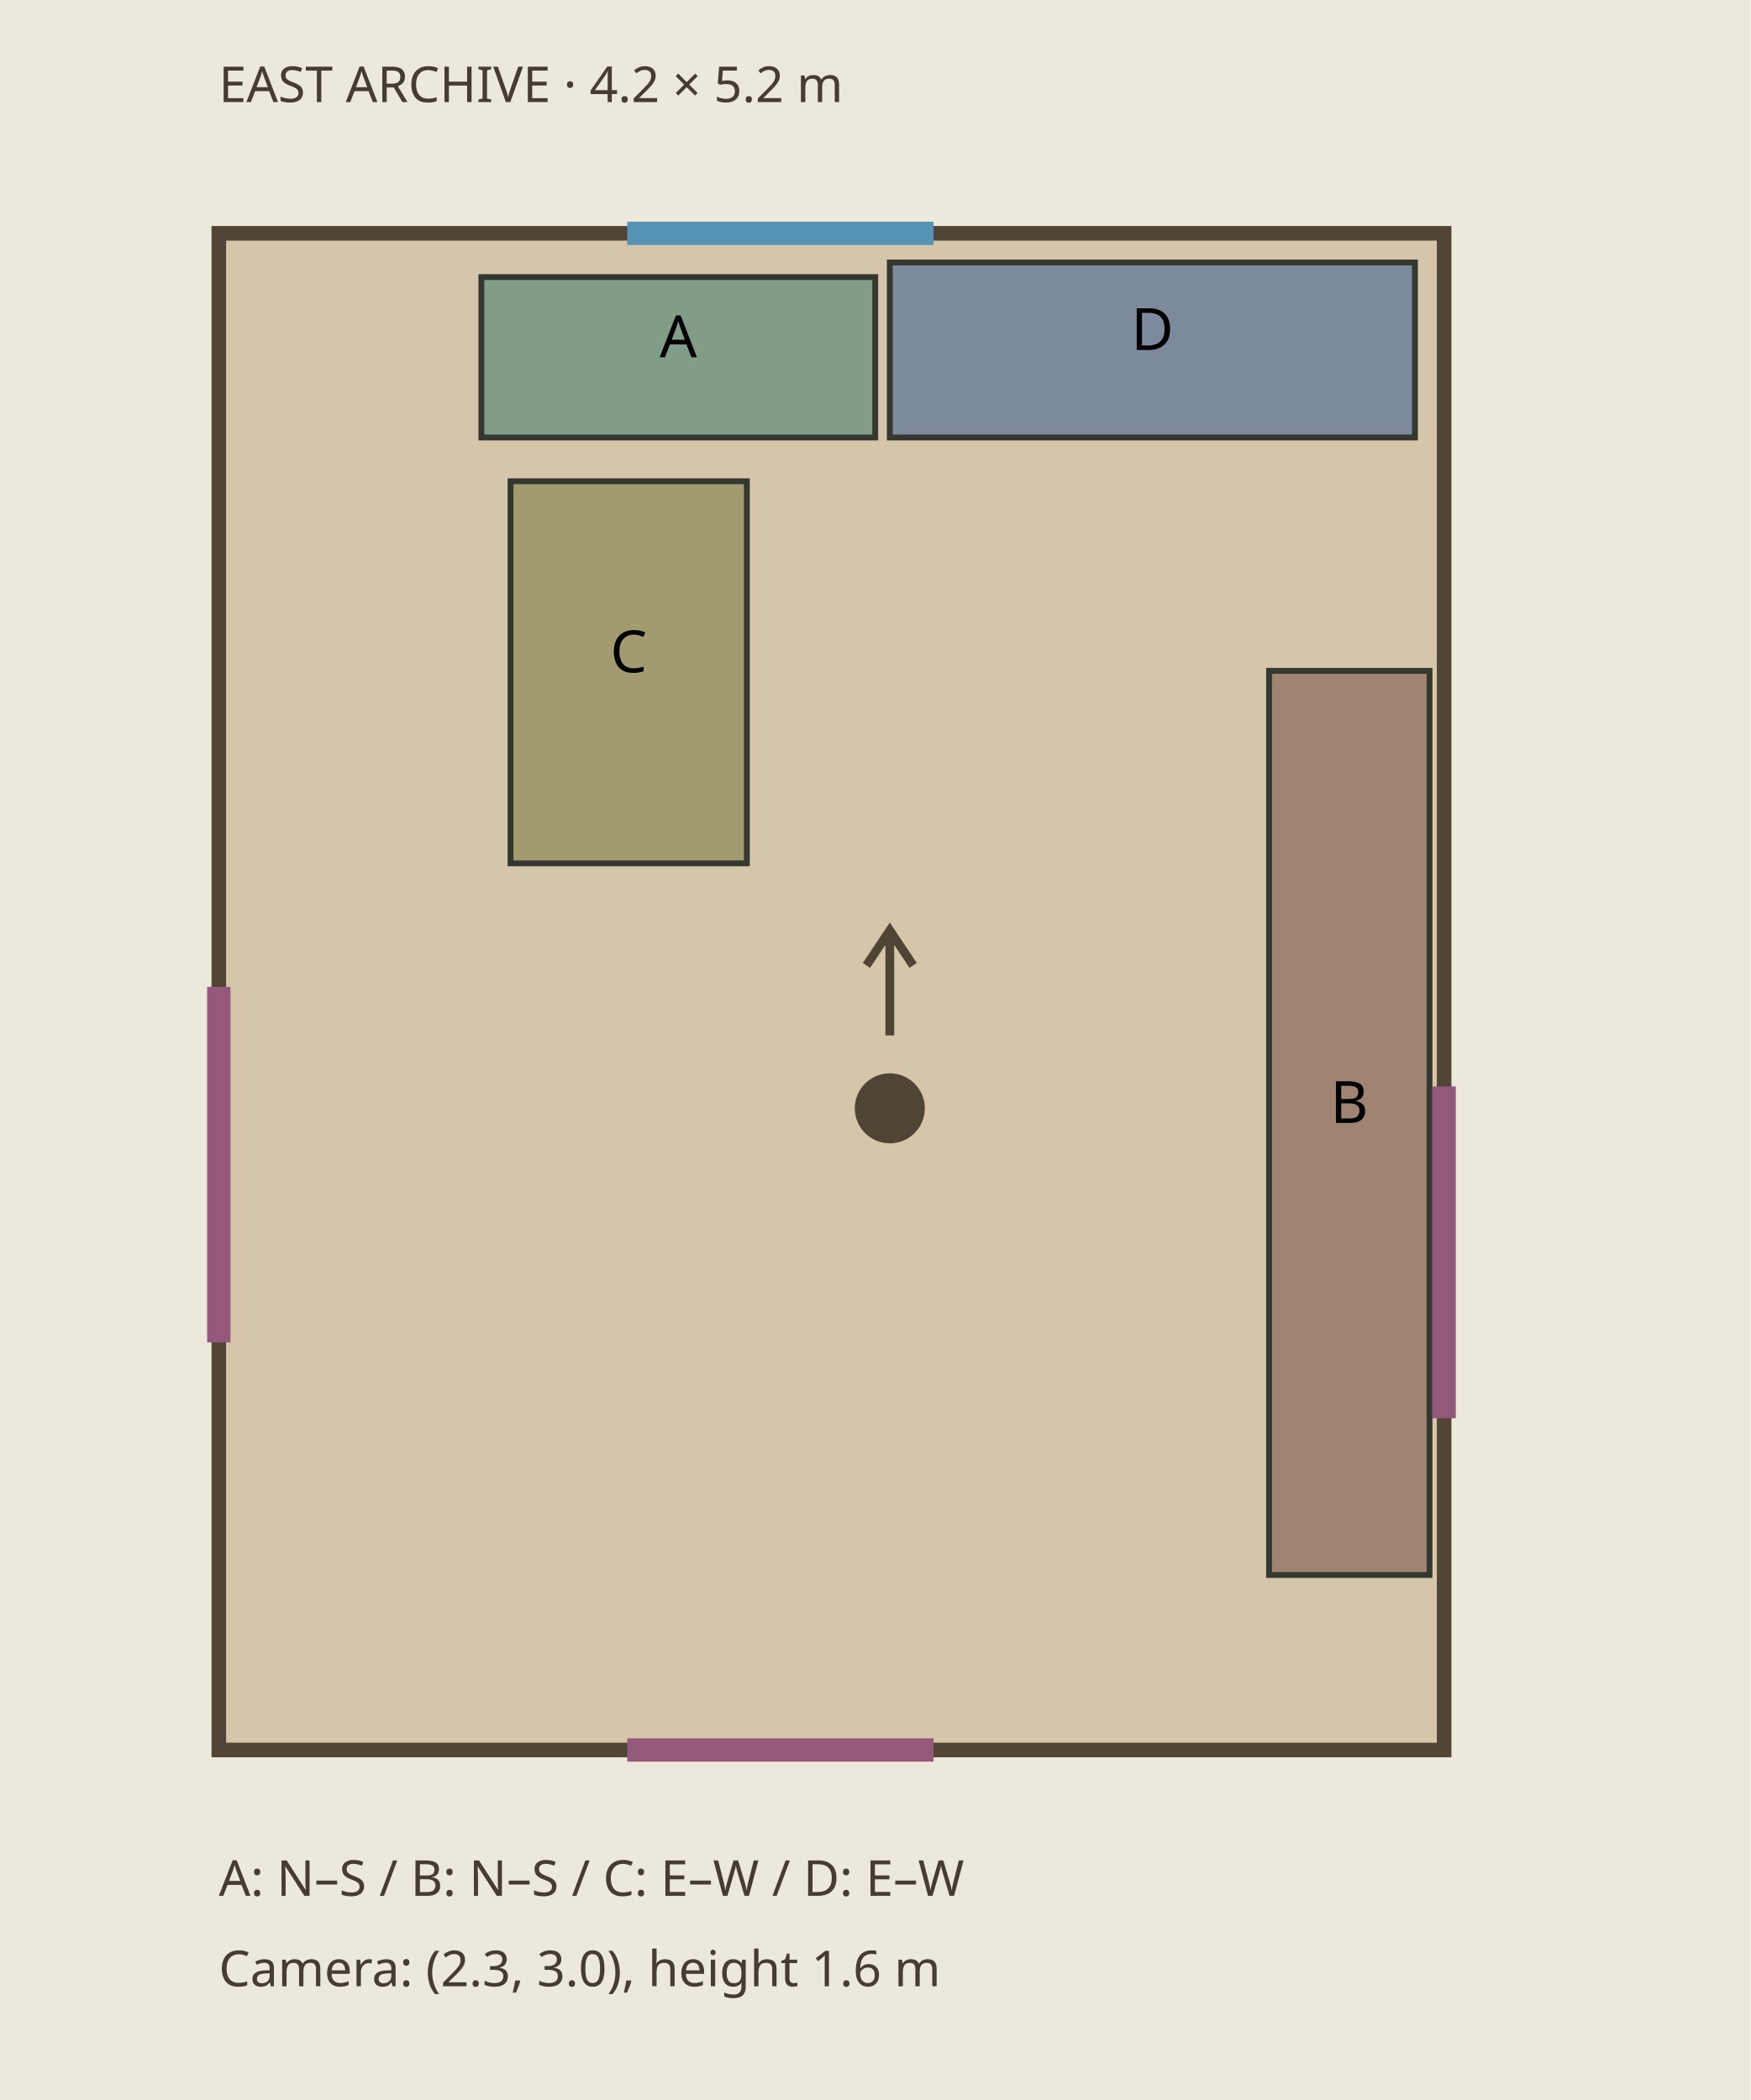
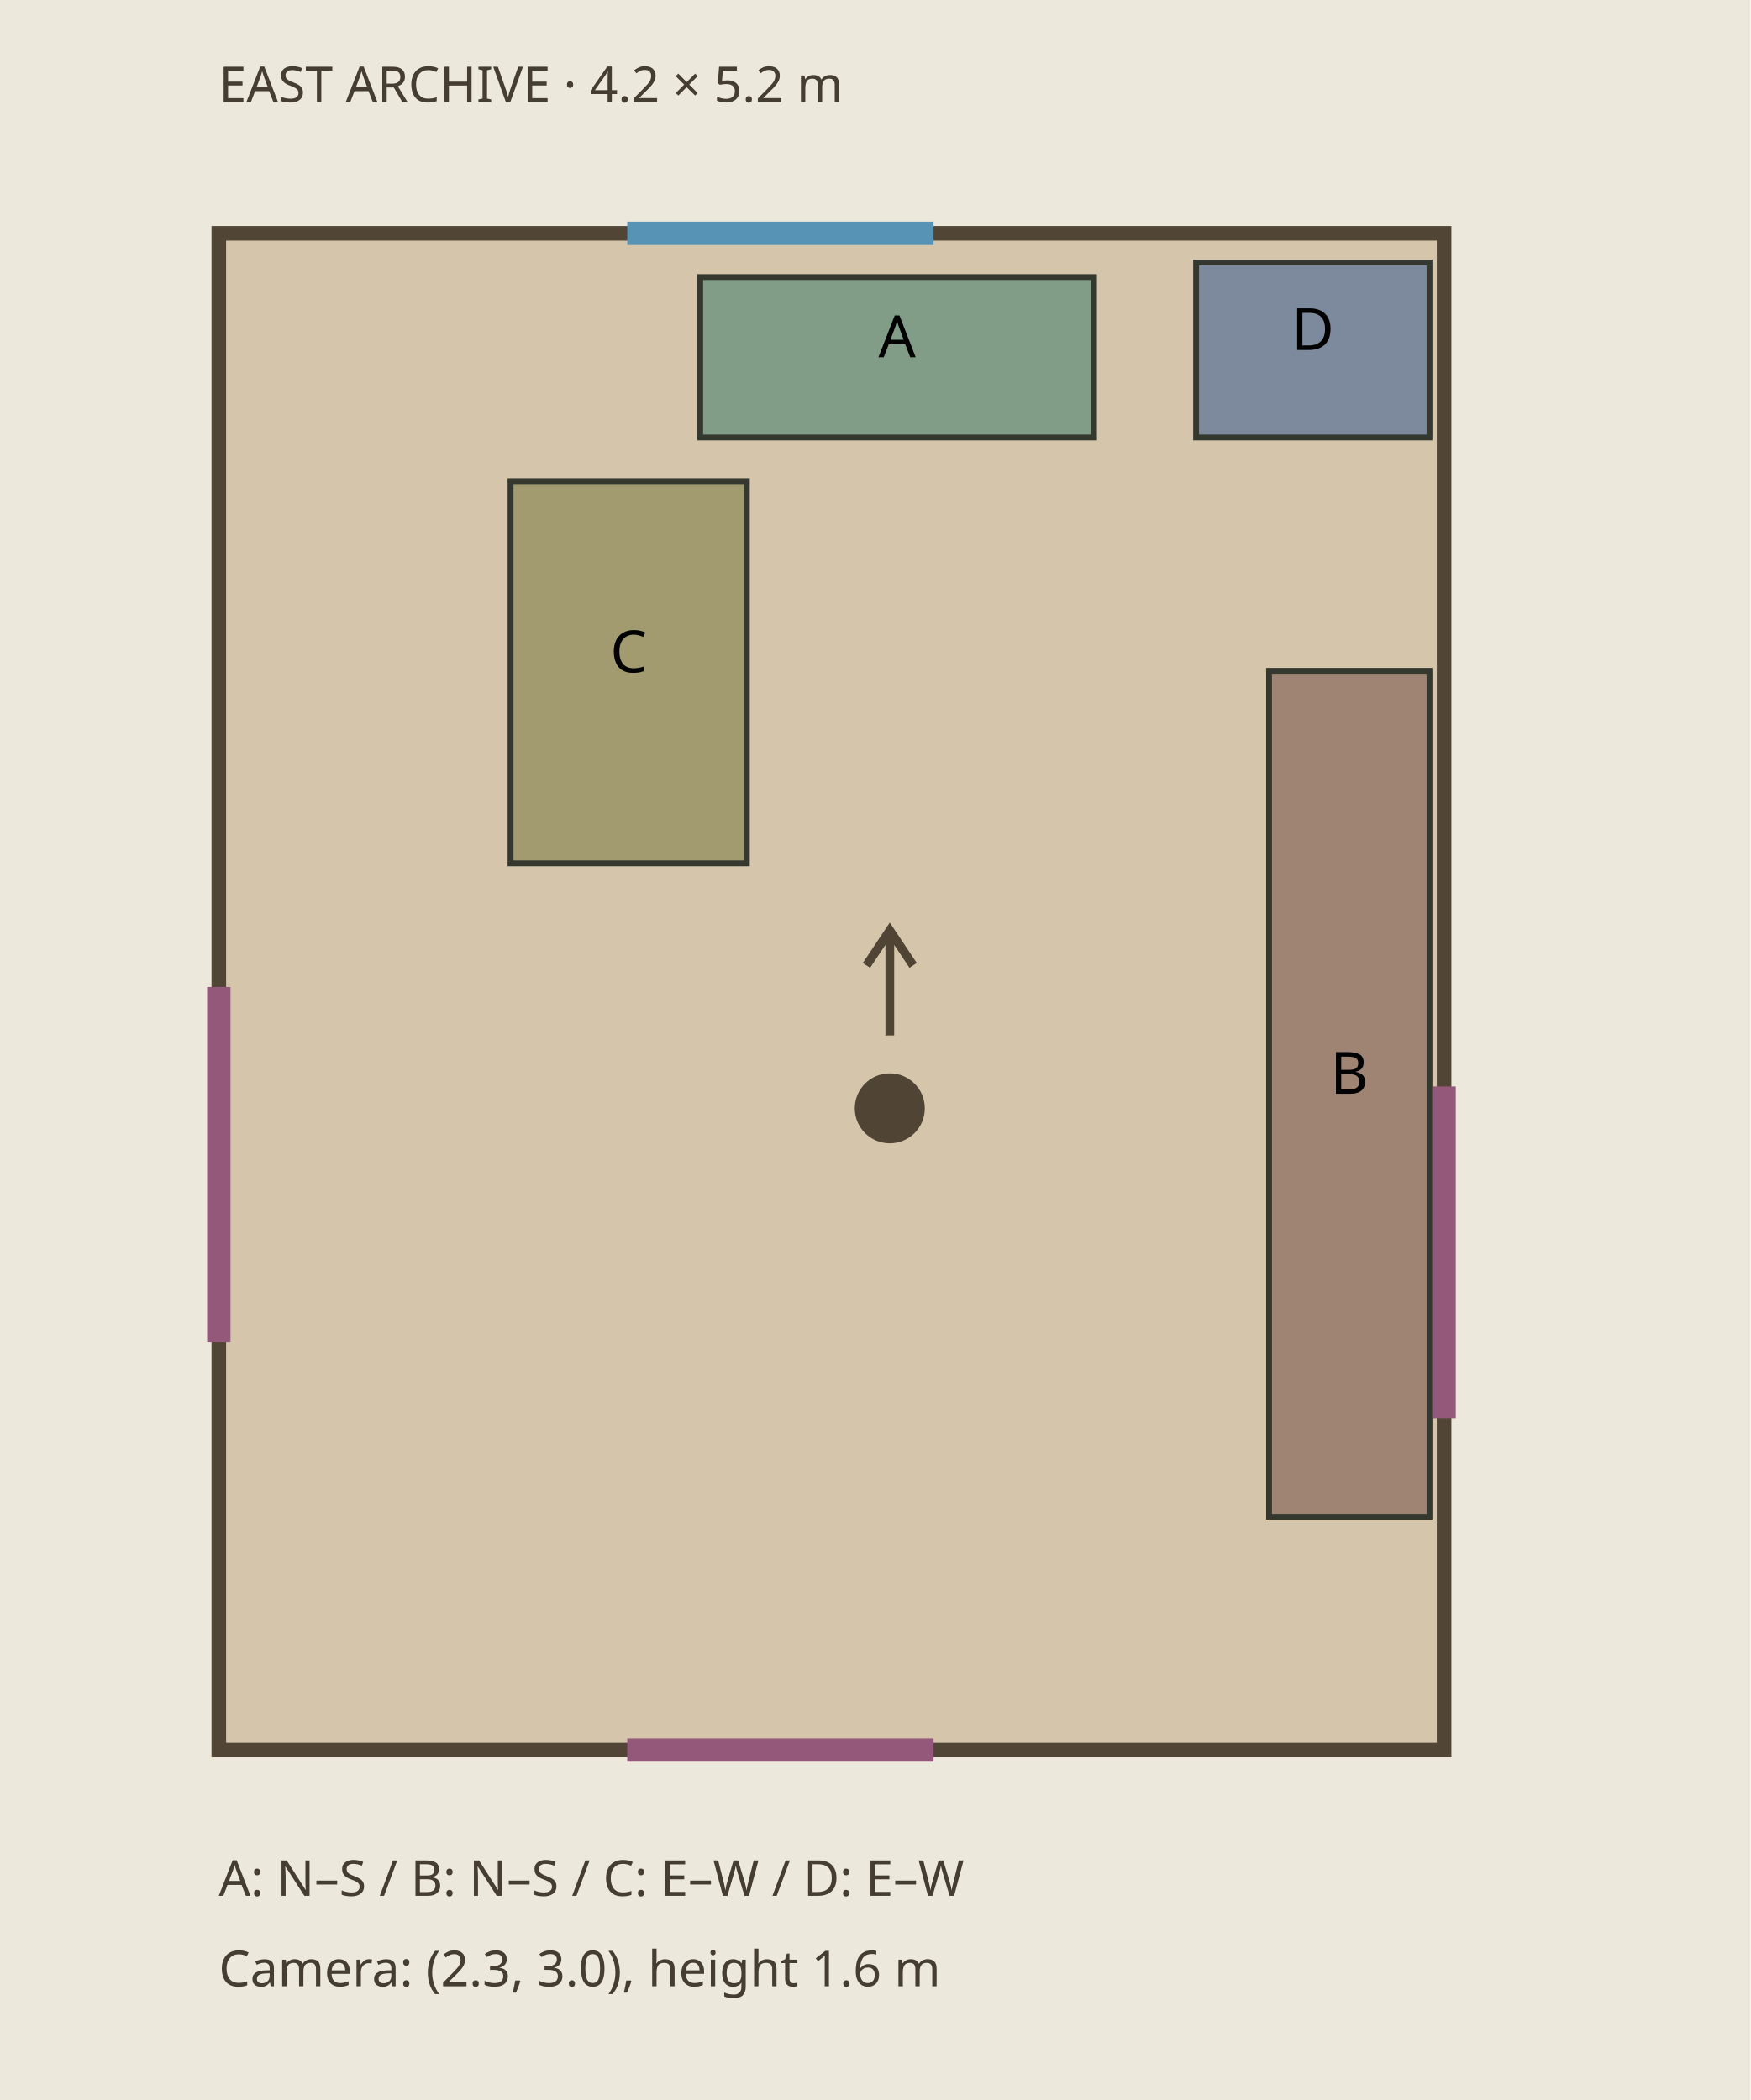
<svg xmlns="http://www.w3.org/2000/svg" width="600" height="720" viewBox="0 0 600 720">
  <rect width="600" height="720" fill="#ece8dc" />
  <g transform="translate(75 80)">
    <rect width="420" height="520" fill="#d4c5ab" stroke="#514535" stroke-width="5" />
-     <rect x="90" y="15" width="135" height="55" fill="#829d87" stroke="#34382f" stroke-width="2" />
-     <text x="157.5" y="42.5" text-anchor="middle" font-family="sans-serif" font-size="20">A</text>
-     <rect x="360" y="150" width="55" height="310" fill="#9f8473" stroke="#34382f" stroke-width="2" />
-     <text x="387.5" y="305" text-anchor="middle" font-family="sans-serif" font-size="20">B</text>
+     <rect x="165" y="15" width="135" height="55" fill="#829d87" stroke="#34382f" stroke-width="2" />
+     <text x="232.5" y="42.5" text-anchor="middle" font-family="sans-serif" font-size="20">A</text>
+     <rect x="360" y="150" width="55" height="290" fill="#9f8473" stroke="#34382f" stroke-width="2" />
+     <text x="387.5" y="295" text-anchor="middle" font-family="sans-serif" font-size="20">B</text>
    <rect x="100" y="85" width="81" height="131" fill="#a29b70" stroke="#34382f" stroke-width="2" />
    <text x="140.5" y="150.5" text-anchor="middle" font-family="sans-serif" font-size="20">C</text>
-     <rect x="230" y="10" width="180" height="60" fill="#7d8a9d" stroke="#34382f" stroke-width="2" />
-     <text x="320" y="40" text-anchor="middle" font-family="sans-serif" font-size="20">D</text>
+     <rect x="335" y="10" width="80" height="60" fill="#7d8a9d" stroke="#34382f" stroke-width="2" />
+     <text x="375" y="40" text-anchor="middle" font-family="sans-serif" font-size="20">D</text>
    <circle cx="230" cy="300" r="12" fill="#504434" />
    <path d="M230 275V239m-8 12l8 -12l8 12" fill="none" stroke="#504434" stroke-width="3" />
    <path d="M140 0H245" stroke="#5793b5" stroke-width="8" />
    <path d="M420 292.5V406.25M0 258.375V380.25M140 520H245" stroke="#93587a" stroke-width="8" />
  </g>
  <g fill="#453d32" font-family="sans-serif" font-size="17">
    <text x="75" y="35">EAST ARCHIVE · 4.2 × 5.2 m</text>
    <text x="75" y="650">A: N–S / B: N–S / C: E–W / D: E–W</text>
    <text x="75" y="681">Camera: (2.3, 3.0), height 1.6 m</text>
  </g>
</svg>
